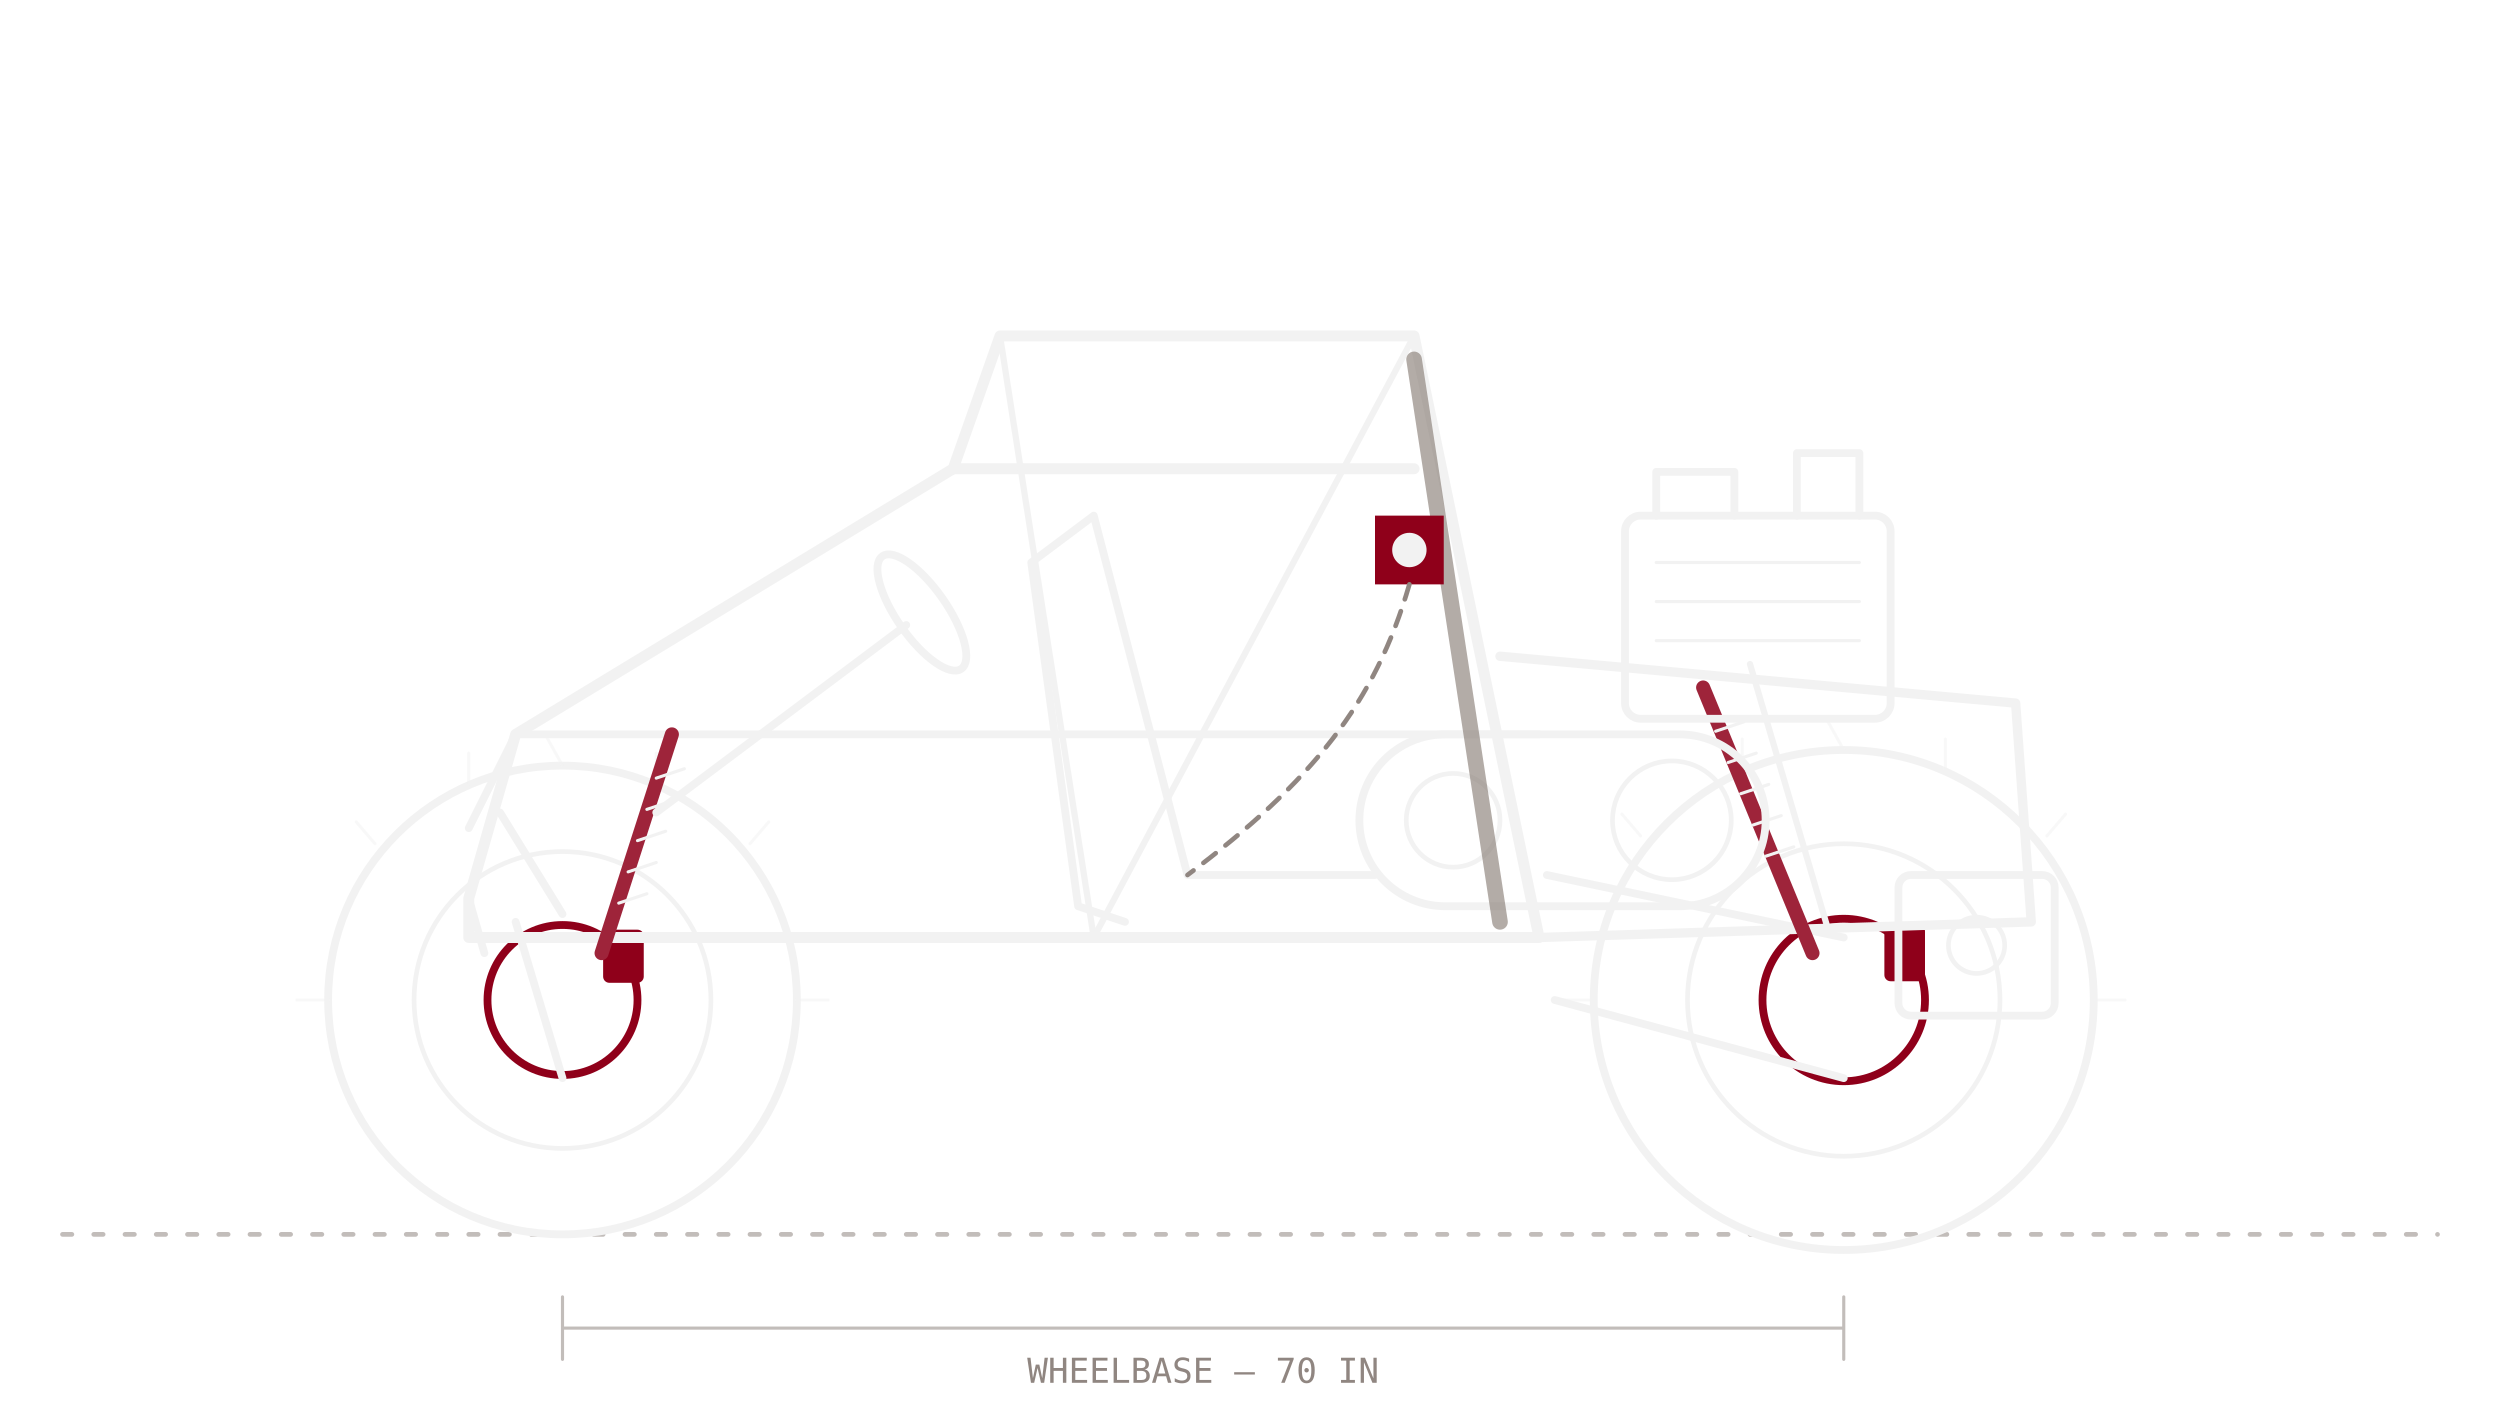
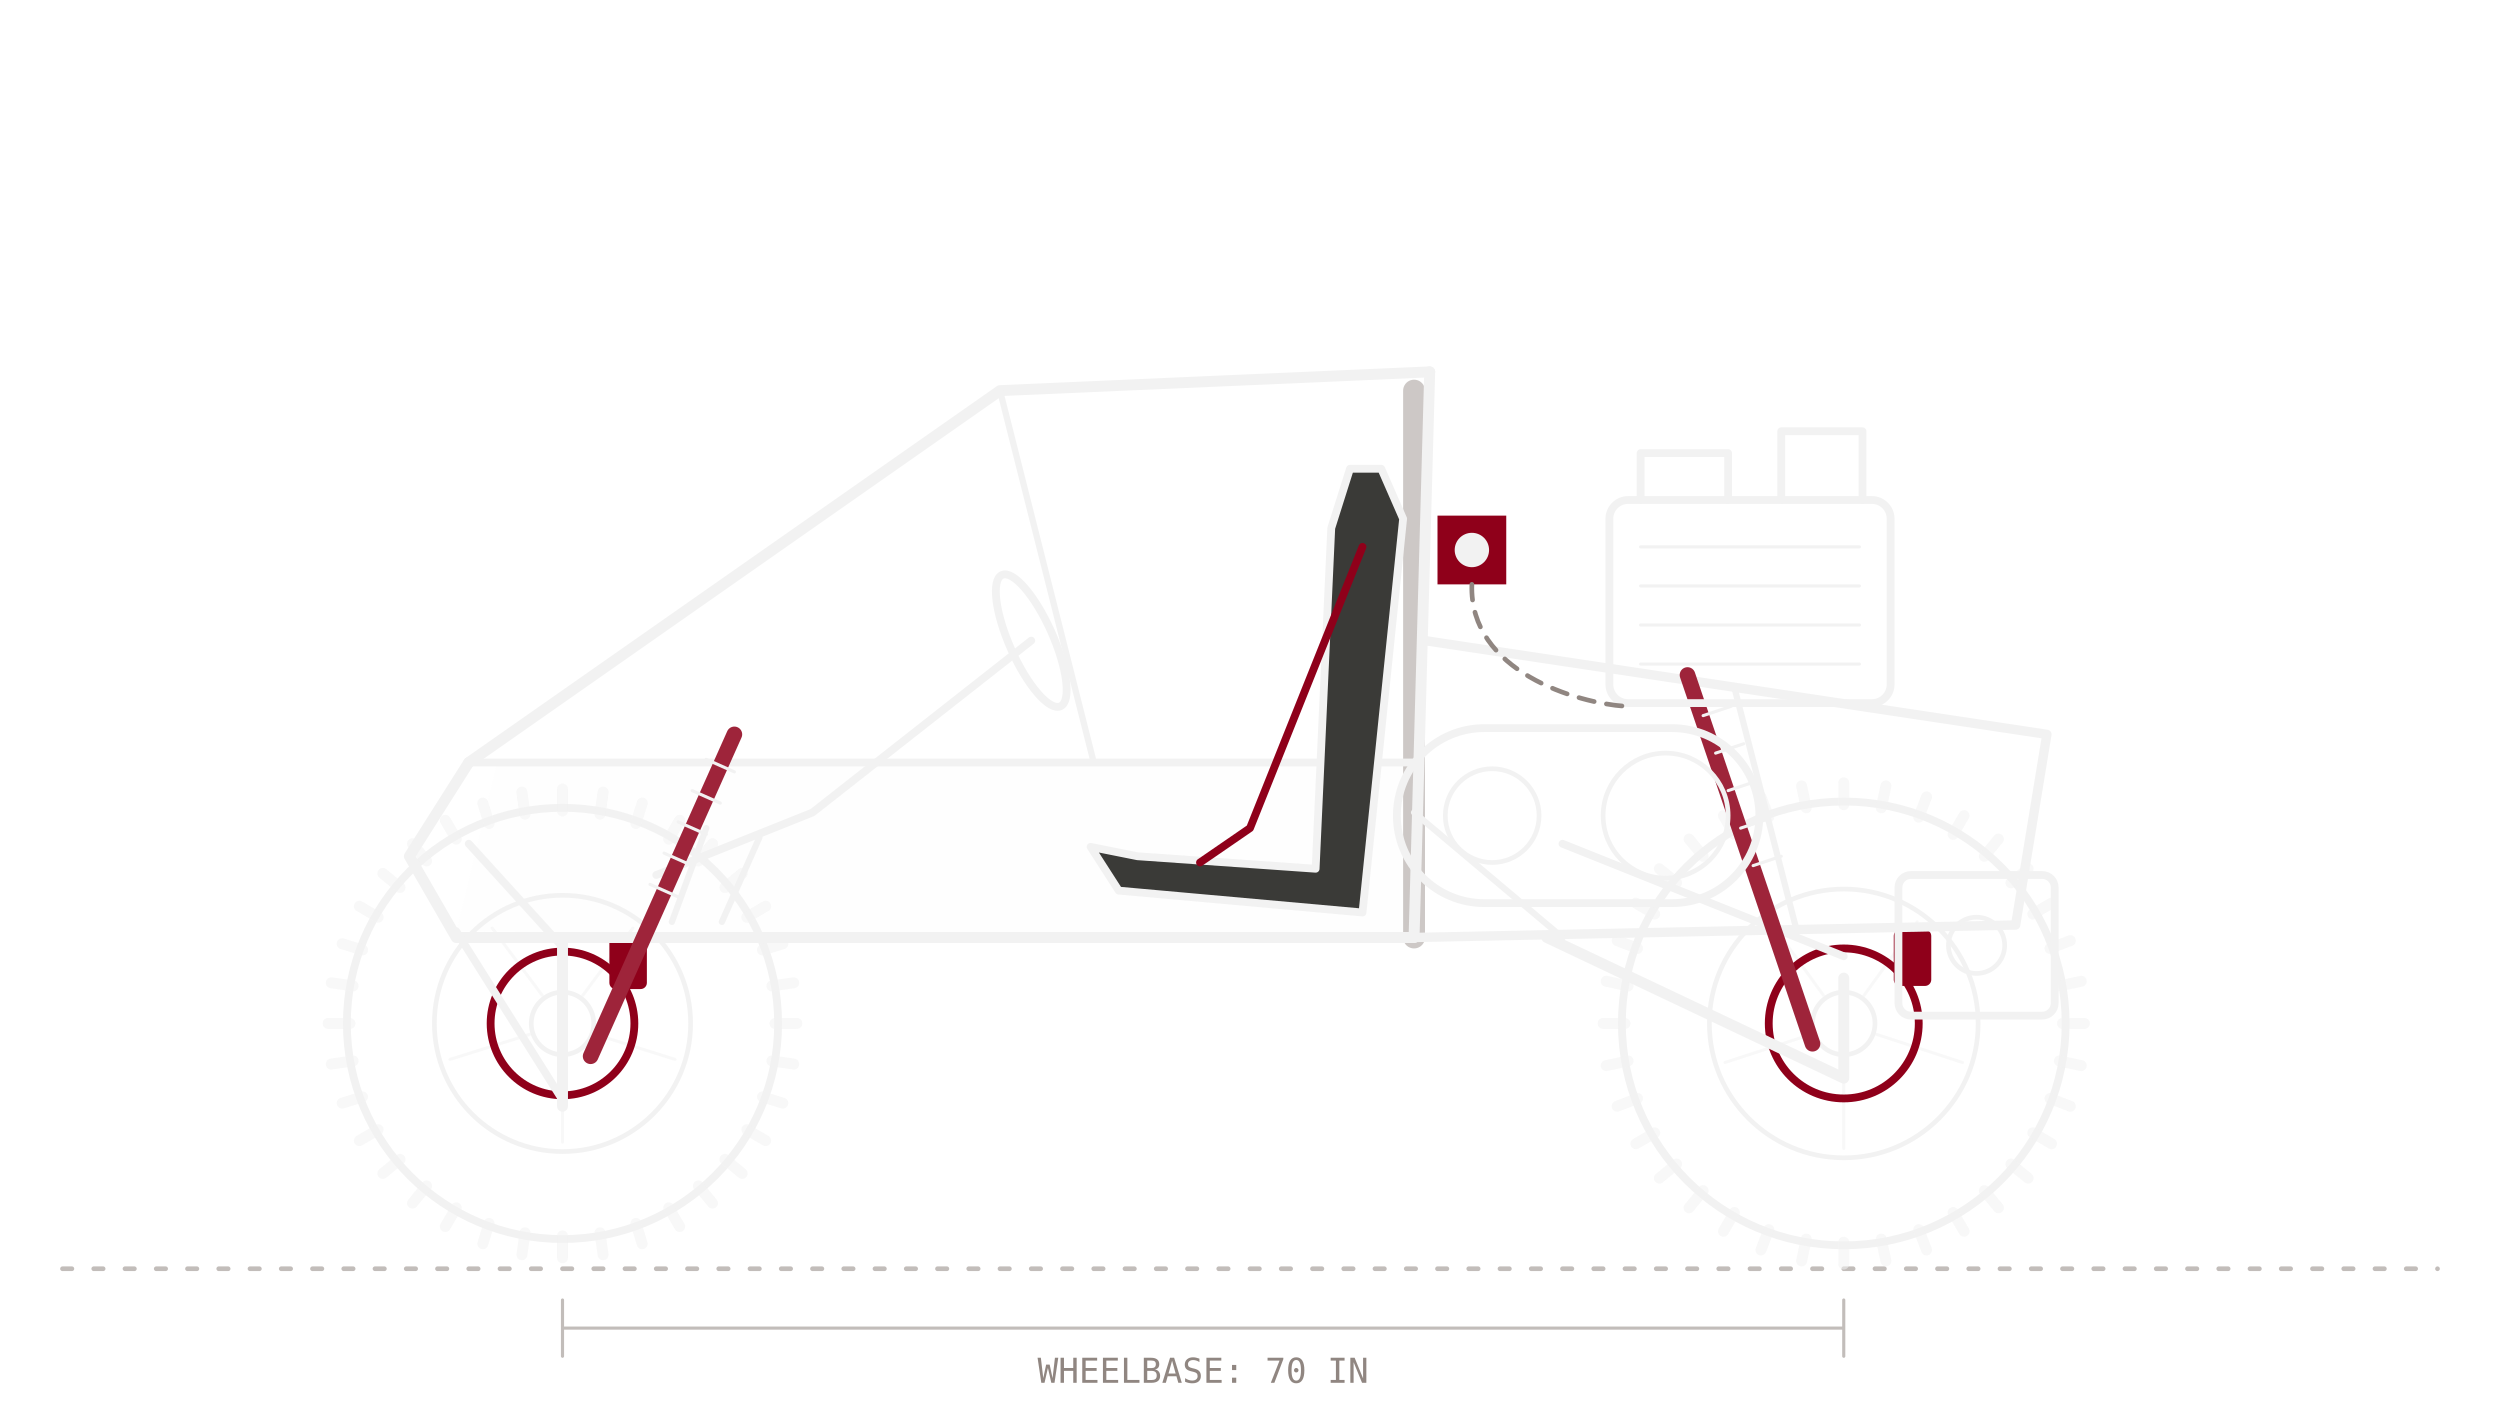
<svg xmlns="http://www.w3.org/2000/svg" viewBox="0 0 1600 900" fill="none" stroke-linecap="round" stroke-linejoin="round">
  <g stroke="#908681" stroke-width="3" opacity=".55">
-     <path d="M40 790 H1560" stroke-dasharray="6 14" />
-     <path d="M360 830 v40 M1180 830 v40 M360 850 H1180" stroke-width="2" />
+     <path d="M40 812 H1560" stroke-dasharray="6 14" />
+     <path d="M360 832 v36 M1180 832 v36 M360 850 H1180" stroke-width="2" />
  </g>
-   <text x="770" y="885" fill="#908681" font-family="monospace" font-size="22" text-anchor="middle">WHEELBASE — 70 IN</text>
+   <text x="770" y="885" fill="#908681" font-family="monospace" font-size="22" text-anchor="middle">WHEELBASE: 70 IN</text>
+   <path d="M292 596 L318 488 L905 488 L905 600 Z" fill="#f2f2f2" opacity=".06" />
+   <path d="M905 250 L905 600" stroke="#908681" stroke-width="14" opacity=".45" />
  <g stroke="#f2f2f2" stroke-width="5">
-     <circle cx="360" cy="640" r="150" />
-     <circle cx="360" cy="640" r="95" stroke-width="3" />
-     <circle cx="1180" cy="640" r="160" />
-     <circle cx="1180" cy="640" r="100" stroke-width="3" />
+     <circle cx="360" cy="655" r="138" />
+     <circle cx="360" cy="655" r="82" stroke-width="3" />
+     <circle cx="360" cy="655" r="20" stroke-width="3" />
  </g>
-   <g stroke="#f2f2f2" stroke-width="2" opacity=".5">
-     <path d="M360 490 l-10 -18 M420 502 l0 -20 M480 540 l12 -14 M300 502 l0 -20 M240 540 l-12 -14 M210 640 h-20 M510 640 h20" />
-     <path d="M1180 480 l-10 -18 M1245 493 l0 -20 M1310 535 l12 -14 M1115 493 l0 -20 M1050 535 l-12 -14 M1020 640 h-20 M1340 640 h20" />
+   <path d="M496 655 L510 655 M494 679 L508 681 M488 702 L501 706 M478 723 L490 730 M464 742 L475 751 M447 759 L456 770 M428 773 L435 785 M407 783 L411 796 M384 789 L386 803 M360 791 L360 805 M336 789 L334 803 M313 783 L309 796 M292 773 L285 785 M273 759 L264 770 M256 742 L245 751 M242 723 L230 730 M232 702 L219 706 M226 679 L212 681 M224 655 L210 655 M226 631 L212 629 M232 608 L219 604 M242 587 L230 580 M256 568 L245 559 M273 551 L264 540 M292 537 L285 525 M313 527 L309 514 M336 521 L334 507 M360 519 L360 505 M384 521 L386 507 M407 527 L411 514 M428 537 L435 525 M447 551 L456 540 M464 568 L475 559 M478 587 L490 580 M488 608 L501 604 M494 631 L508 629" stroke="#f2f2f2" stroke-width="7" opacity=".55" />
+   <path d="M381 662 L432 678 M360 677 L360 731 M339 662 L288 678 M347 637 L315 594 M373 637 L405 594" stroke="#f2f2f2" stroke-width="2" opacity=".5" />
+   <g stroke="#f2f2f2" stroke-width="5">
+     <circle cx="1180" cy="655" r="142" />
+     <circle cx="1180" cy="655" r="86" stroke-width="3" />
+     <circle cx="1180" cy="655" r="20" stroke-width="3" />
  </g>
+   <path d="M1320 655 L1334 655 M1318 679 L1332 682 M1312 703 L1325 708 M1301 725 L1313 732 M1287 745 L1298 754 M1270 762 L1279 773 M1250 776 L1257 788 M1228 787 L1233 800 M1204 793 L1207 807 M1180 795 L1180 809 M1156 793 L1153 807 M1132 787 L1127 800 M1110 776 L1103 788 M1090 762 L1081 773 M1073 745 L1062 754 M1059 725 L1047 732 M1048 703 L1035 708 M1042 679 L1028 682 M1040 655 L1026 655 M1042 631 L1028 628 M1048 607 L1035 602 M1059 585 L1047 578 M1073 565 L1062 556 M1090 548 L1081 537 M1110 534 L1103 522 M1132 523 L1127 510 M1156 517 L1153 503 M1180 515 L1180 501 M1204 517 L1207 503 M1228 523 L1233 510 M1250 534 L1257 522 M1270 548 L1279 537 M1287 565 L1298 556 M1301 585 L1313 578 M1312 607 L1325 602 M1318 631 L1332 628" stroke="#f2f2f2" stroke-width="7" opacity=".55" />
+   <path d="M1201 662 L1256 680 M1180 677 L1180 735 M1159 662 L1104 680 M1167 637 L1133 590 M1193 637 L1227 590" stroke="#f2f2f2" stroke-width="2" opacity=".5" />
  <g stroke="#8f001a" stroke-width="5">
-     <circle cx="360" cy="640" r="48" />
-     <circle cx="1180" cy="640" r="52" />
+     <circle cx="360" cy="655" r="46" />
+     <circle cx="1180" cy="655" r="48" />
  </g>
  <g fill="#8f001a">
-     <rect x="386" y="595" width="26" height="34" rx="4" />
-     <rect x="1206" y="592" width="26" height="36" rx="4" />
+     <rect x="390" y="597" width="24" height="36" rx="4" />
+     <rect x="1212" y="595" width="24" height="36" rx="4" />
  </g>
  <g stroke="#f2f2f2" stroke-width="7">
-     <path d="M300 575 L330 470 L610 300 L640 215 L905 215 L985 600 L300 600 Z" />
-     <path d="M610 300 L905 300" />
-     <path d="M330 470 L985 470" stroke-width="5" />
-     <path d="M640 215 L700 600 M905 215 L700 600" stroke-width="4" />
-     <path d="M985 600 L1300 590 L1290 450 L960 420" stroke-width="6" />
-     <path d="M1120 425 L1170 595" stroke-width="4" />
+     <path d="M905 600 L292 600 L262 548 L300 488" />
+     <path d="M300 488 L640 250 L915 238" />
+     <path d="M915 238 L905 600" />
+     <path d="M300 488 L905 488" stroke-width="5" />
+     <path d="M640 250 L700 488" stroke-width="4" />
+     <path d="M905 600 L1290 592 L1310 470 L912 410" stroke-width="6" />
+     <path d="M1110 440 L1150 596 M905 520 L1000 600" stroke-width="4" />
+   </g>
+   <path d="M698 542 L716 570 L872 584 L898 332 L884 300 L864 300 L852 338 L842 556 L728 548 Z" fill="#3a3a37" stroke="#f2f2f2" stroke-width="5" />
+   <path d="M872 350 L800 530 M768 552 L800 530" stroke="#8f001a" stroke-width="5" />
+   <g stroke="#f2f2f2" stroke-width="5">
+     <ellipse cx="660" cy="410" rx="14" ry="46" transform="rotate(-24 660 410)" />
+     <path d="M660 410 L520 520 L420 560" />
+   </g>
+   <path d="M430 590 L452 530 M462 590 L486 536" stroke="#f2f2f2" stroke-width="4" />
+   <g stroke="#f2f2f2" stroke-width="5">
+     <path d="M300 540 L360 606 M292 596 L360 704" />
+     <path d="M360 600 L360 708" stroke-width="7" />
+   </g>
+   <path d="M470 470 L378 676" stroke="#9e243a" stroke-width="10" />
+   <path d="M470 494 l-18 -8 M461 514 l-18 -8 M452 534 l-18 -8 M443 554 l-18 -8 M434 574 l-18 -8" stroke="#f2f2f2" stroke-width="2" />
+   <g stroke="#f2f2f2" stroke-width="5">
+     <path d="M990 600 L1180 690 L1180 626" stroke-width="7" />
+     <path d="M1000 540 L1180 612" />
+   </g>
+   <path d="M1080 432 L1160 668" stroke="#9e243a" stroke-width="10" />
+   <path d="M1090 458 l18 -6 M1098 482 l18 -6 M1106 506 l18 -6 M1114 530 l18 -6 M1122 554 l18 -6" stroke="#f2f2f2" stroke-width="2" />
+   <g stroke="#f2f2f2" stroke-width="5">
+     <rect x="1030" y="320" width="180" height="130" rx="12" />
+     <path d="M1050 320 v-30 h56 v30 M1140 320 v-44 h52 v44" />
+     <path d="M1050 350 h140 M1050 375 h140 M1050 400 h140 M1050 425 h140" stroke-width="2" />
  </g>
  <g stroke="#f2f2f2" stroke-width="5">
-     <path d="M320 520 L360 585 M330 590 L360 690" />
-     <path d="M300 530 L330 470 M310 610 L300 575" />
-   </g>
-   <g stroke="#9e243a" stroke-width="9">
-     <path d="M430 470 L385 610" />
-   </g>
-   <g stroke="#f2f2f2" stroke-width="2">
-     <path d="M438 492 l-18 6 M432 512 l-18 6 M426 532 l-18 6 M420 552 l-18 6 M414 572 l-18 6" />
-   </g>
-   <g stroke="#f2f2f2" stroke-width="5">
-     <path d="M990 560 L1180 600 M995 640 L1180 690" />
-   </g>
-   <g stroke="#9e243a" stroke-width="9">
-     <path d="M1090 440 L1160 610" />
-   </g>
-   <g stroke="#f2f2f2" stroke-width="2">
-     <path d="M1098 468 l18 -6 M1106 488 l18 -6 M1114 508 l18 -6 M1122 528 l18 -6 M1130 548 l18 -6" />
-   </g>
-   <g stroke="#f2f2f2" stroke-width="5">
-     <rect x="1040" y="330" width="170" height="130" rx="10" />
-     <path d="M1060 330 v-28 h50 v28 M1150 330 v-40 h40 v40" />
-     <path d="M1060 360 h130 M1060 385 h130 M1060 410 h130" stroke-width="2" />
-   </g>
-   <g stroke="#f2f2f2" stroke-width="5">
-     <path d="M925 470 h150 a55 55 0 0 1 0 110 h-150 a55 55 0 0 1 0 -110z" />
-     <circle cx="930" cy="525" r="30" stroke-width="3" />
-     <circle cx="1070" cy="525" r="38" stroke-width="3" />
+     <path d="M950 466 h120 a56 56 0 0 1 0 112 h-120 a56 56 0 0 1 0 -112z" />
+     <circle cx="955" cy="522" r="30" stroke-width="3" />
+     <circle cx="1066" cy="522" r="40" stroke-width="3" />
  </g>
  <g stroke="#f2f2f2" stroke-width="5">
    <rect x="1215" y="560" width="100" height="90" rx="8" />
    <circle cx="1265" cy="605" r="18" stroke-width="3" />
  </g>
-   <g stroke="#f2f2f2" stroke-width="5">
-     <path d="M720 590 L690 580 L660 360 L700 330 L760 560 L880 560" />
-   </g>
-   <path d="M905 230 L960 590" stroke="#80746c" stroke-width="10" opacity=".6" />
-   <g stroke="#f2f2f2" stroke-width="5">
-     <path d="M580 400 L420 520" />
-     <ellipse cx="590" cy="392" rx="16" ry="44" transform="rotate(-35 590 392)" />
-   </g>
-   <g>
-     <rect x="880" y="330" width="44" height="44" fill="#8f001a" />
-     <circle cx="902" cy="352" r="11" fill="#f2f2f2" />
-   </g>
-   <path d="M902 374 C 880 450, 840 500, 760 560" stroke="#908681" stroke-width="3" stroke-dasharray="10 8" />
+   <rect x="920" y="330" width="44" height="44" fill="#8f001a" />
+   <circle cx="942" cy="352" r="11" fill="#f2f2f2" />
+   <path d="M942 374 C 940 430, 1010 450, 1040 452" stroke="#908681" stroke-width="3" stroke-dasharray="10 8" />
</svg>
